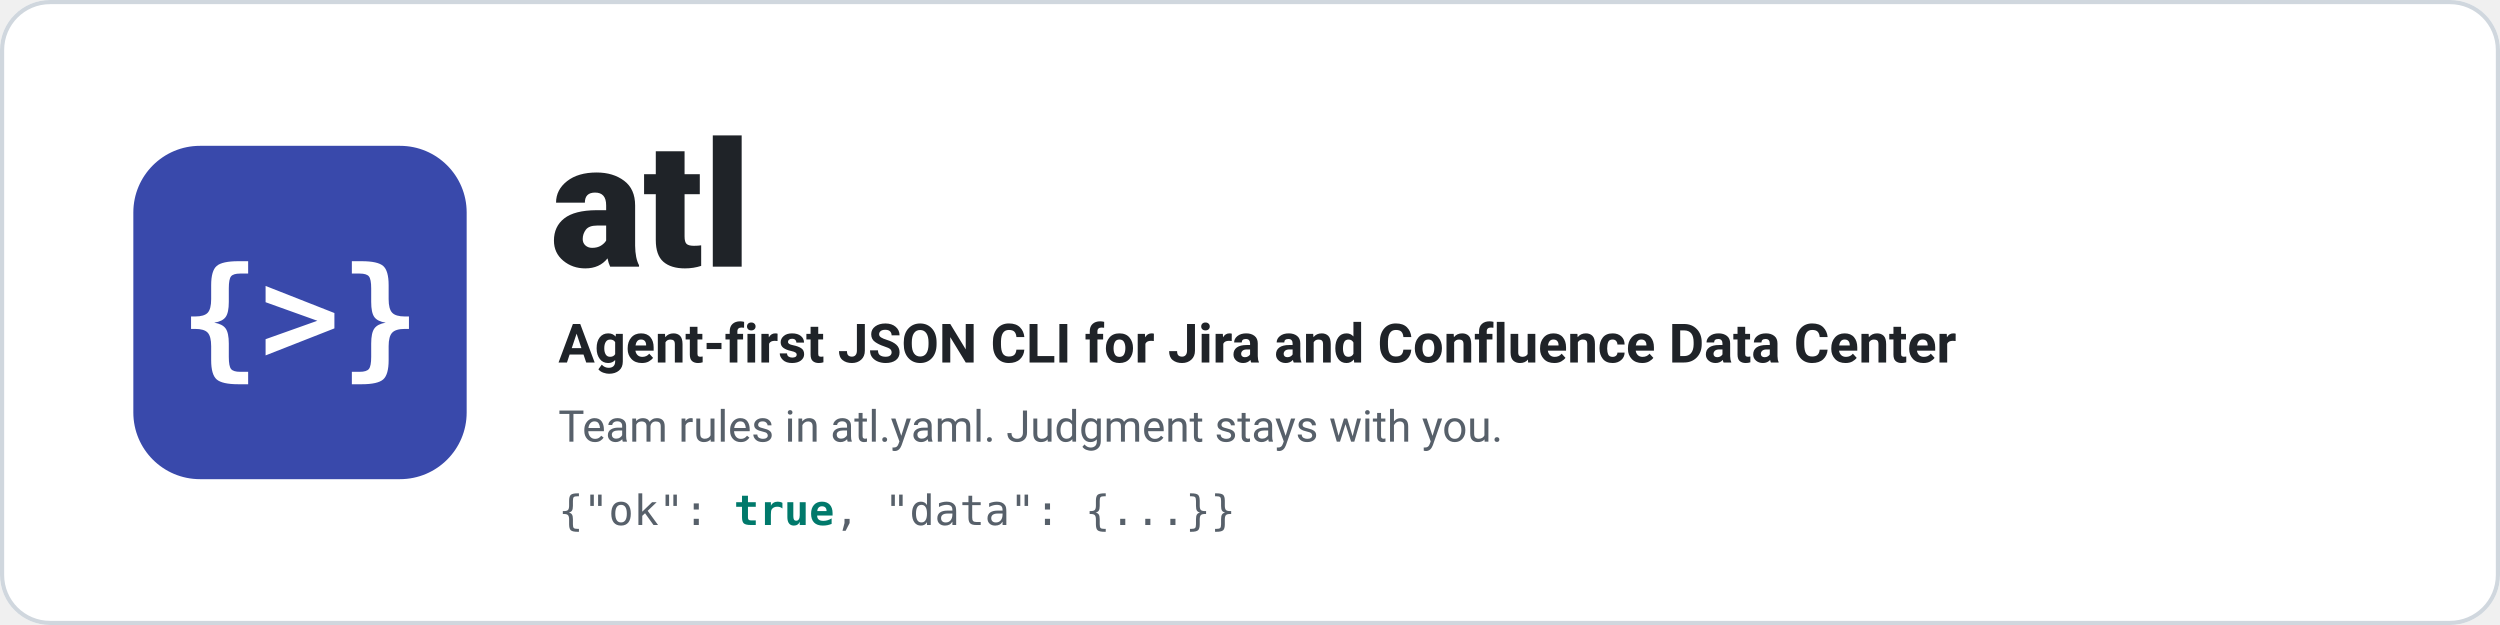
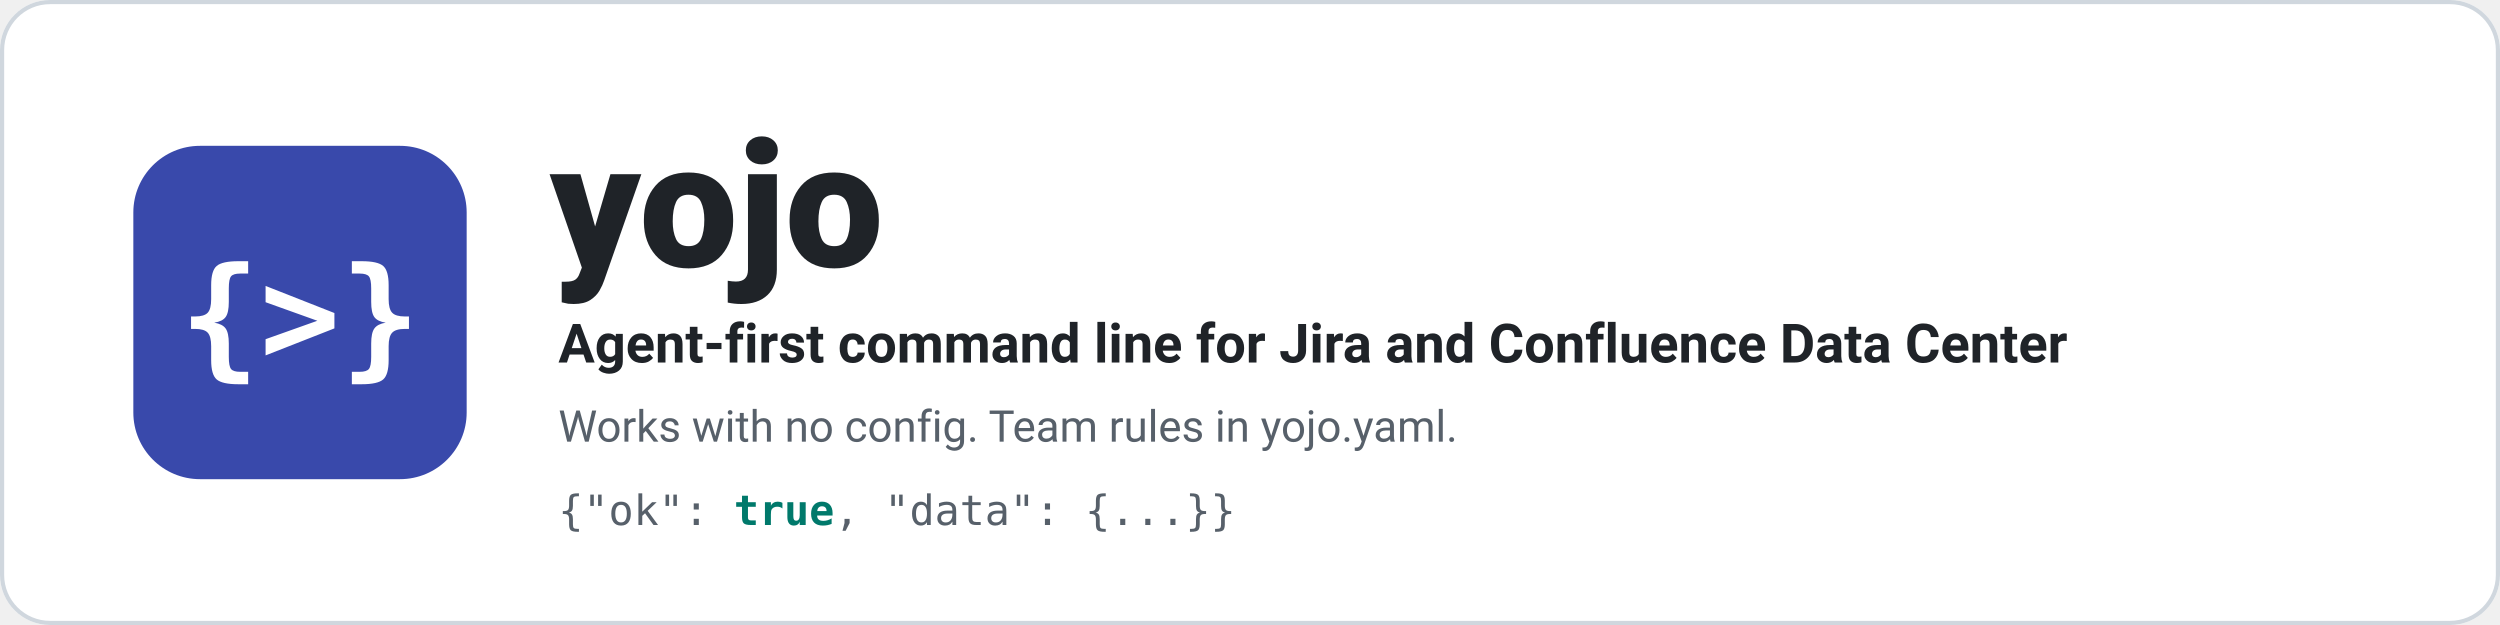
- <svg xmlns="http://www.w3.org/2000/svg" width="1200" height="300" viewBox="0 0 1200 300" role="img" aria-labelledby="atl-banner-title atl-banner-desc">
+ <svg xmlns="http://www.w3.org/2000/svg" width="1200" height="300" viewBox="0 0 1200 300" role="img" aria-labelledby="yojo-banner-title yojo-banner-desc">
  <rect width="1200" height="300" rx="24" fill="#ffffff" />
  <rect x="1" y="1" width="1198" height="298" rx="23" fill="none" stroke="#d0d7de" stroke-width="2" />
  <g transform="translate(64 70)">
    <rect width="160" height="160" rx="32" fill="#3949ab" />
    <text x="80" y="104" text-anchor="middle" font-family="ui-monospace, SFMono-Regular, Menlo, Consolas, monospace" font-size="64" font-weight="700" fill="#ffffff">{&gt;}</text>
  </g>
-   <text x="264" y="128" font-family="ui-sans-serif, -apple-system, 'Segoe UI', Roboto, Helvetica, Arial, sans-serif" font-size="84" font-weight="800" fill="#1f2328">atl</text>
-   <text x="268" y="174" font-family="ui-sans-serif, -apple-system, 'Segoe UI', Roboto, Helvetica, Arial, sans-serif" font-size="26" font-weight="600" fill="#1f2328">Agent-first JSON CLI for Jira and Confluence Data Center</text>
-   <text x="268" y="212" font-family="ui-sans-serif, -apple-system, 'Segoe UI', Roboto, Helvetica, Arial, sans-serif" font-size="21" fill="#57606a">Team rules in atl.yaml. Judgment stays with you.</text>
+   <text x="264" y="128" font-family="ui-sans-serif, -apple-system, 'Segoe UI', Roboto, Helvetica, Arial, sans-serif" font-size="84" font-weight="800" fill="#1f2328">yojo</text>
+   <text x="268" y="174" font-family="ui-sans-serif, -apple-system, 'Segoe UI', Roboto, Helvetica, Arial, sans-serif" font-size="26" font-weight="600" fill="#1f2328">Agent-first command line for Jira and Confluence Data Center</text>
+   <text x="268" y="212" font-family="ui-sans-serif, -apple-system, 'Segoe UI', Roboto, Helvetica, Arial, sans-serif" font-size="21" fill="#57606a">Works with no config. Team rules in yojo.yaml.</text>
  <text x="268" y="252" font-family="ui-monospace, SFMono-Regular, Menlo, Consolas, monospace" font-size="20" fill="#57606a">{"ok": <tspan fill="#00796b" font-weight="700">true</tspan>, "data": {...}}</text>
</svg>
